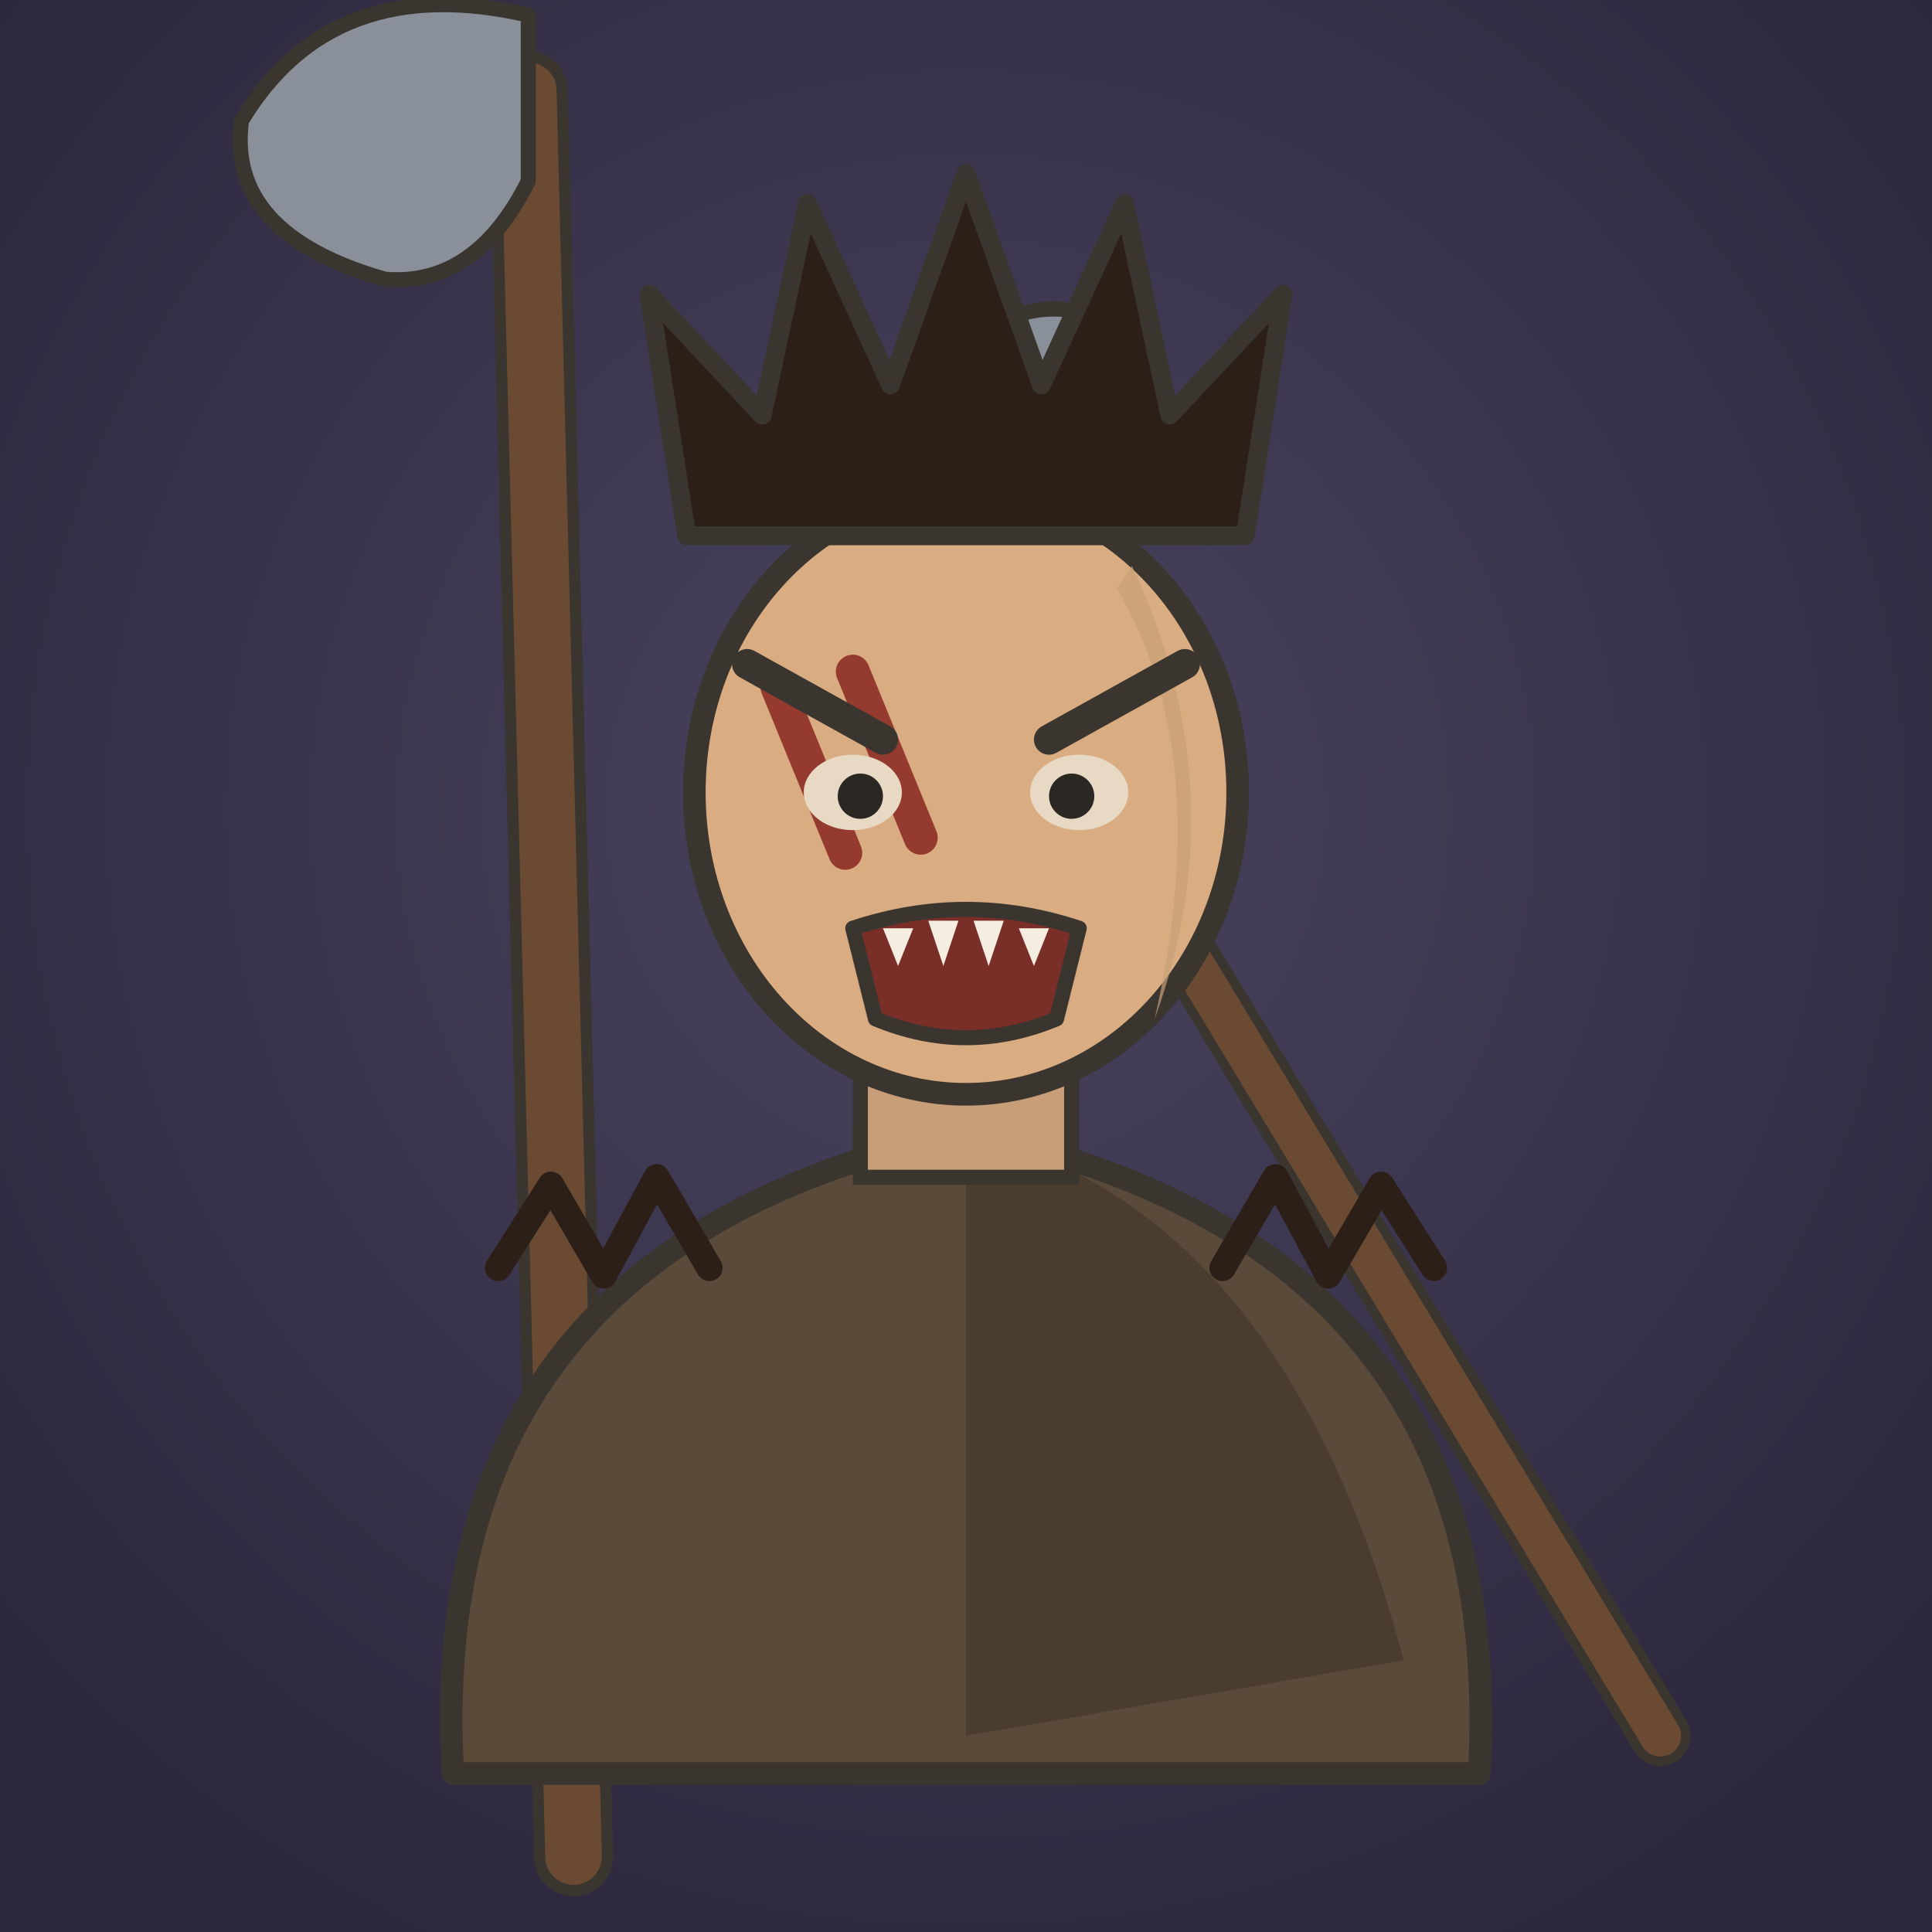
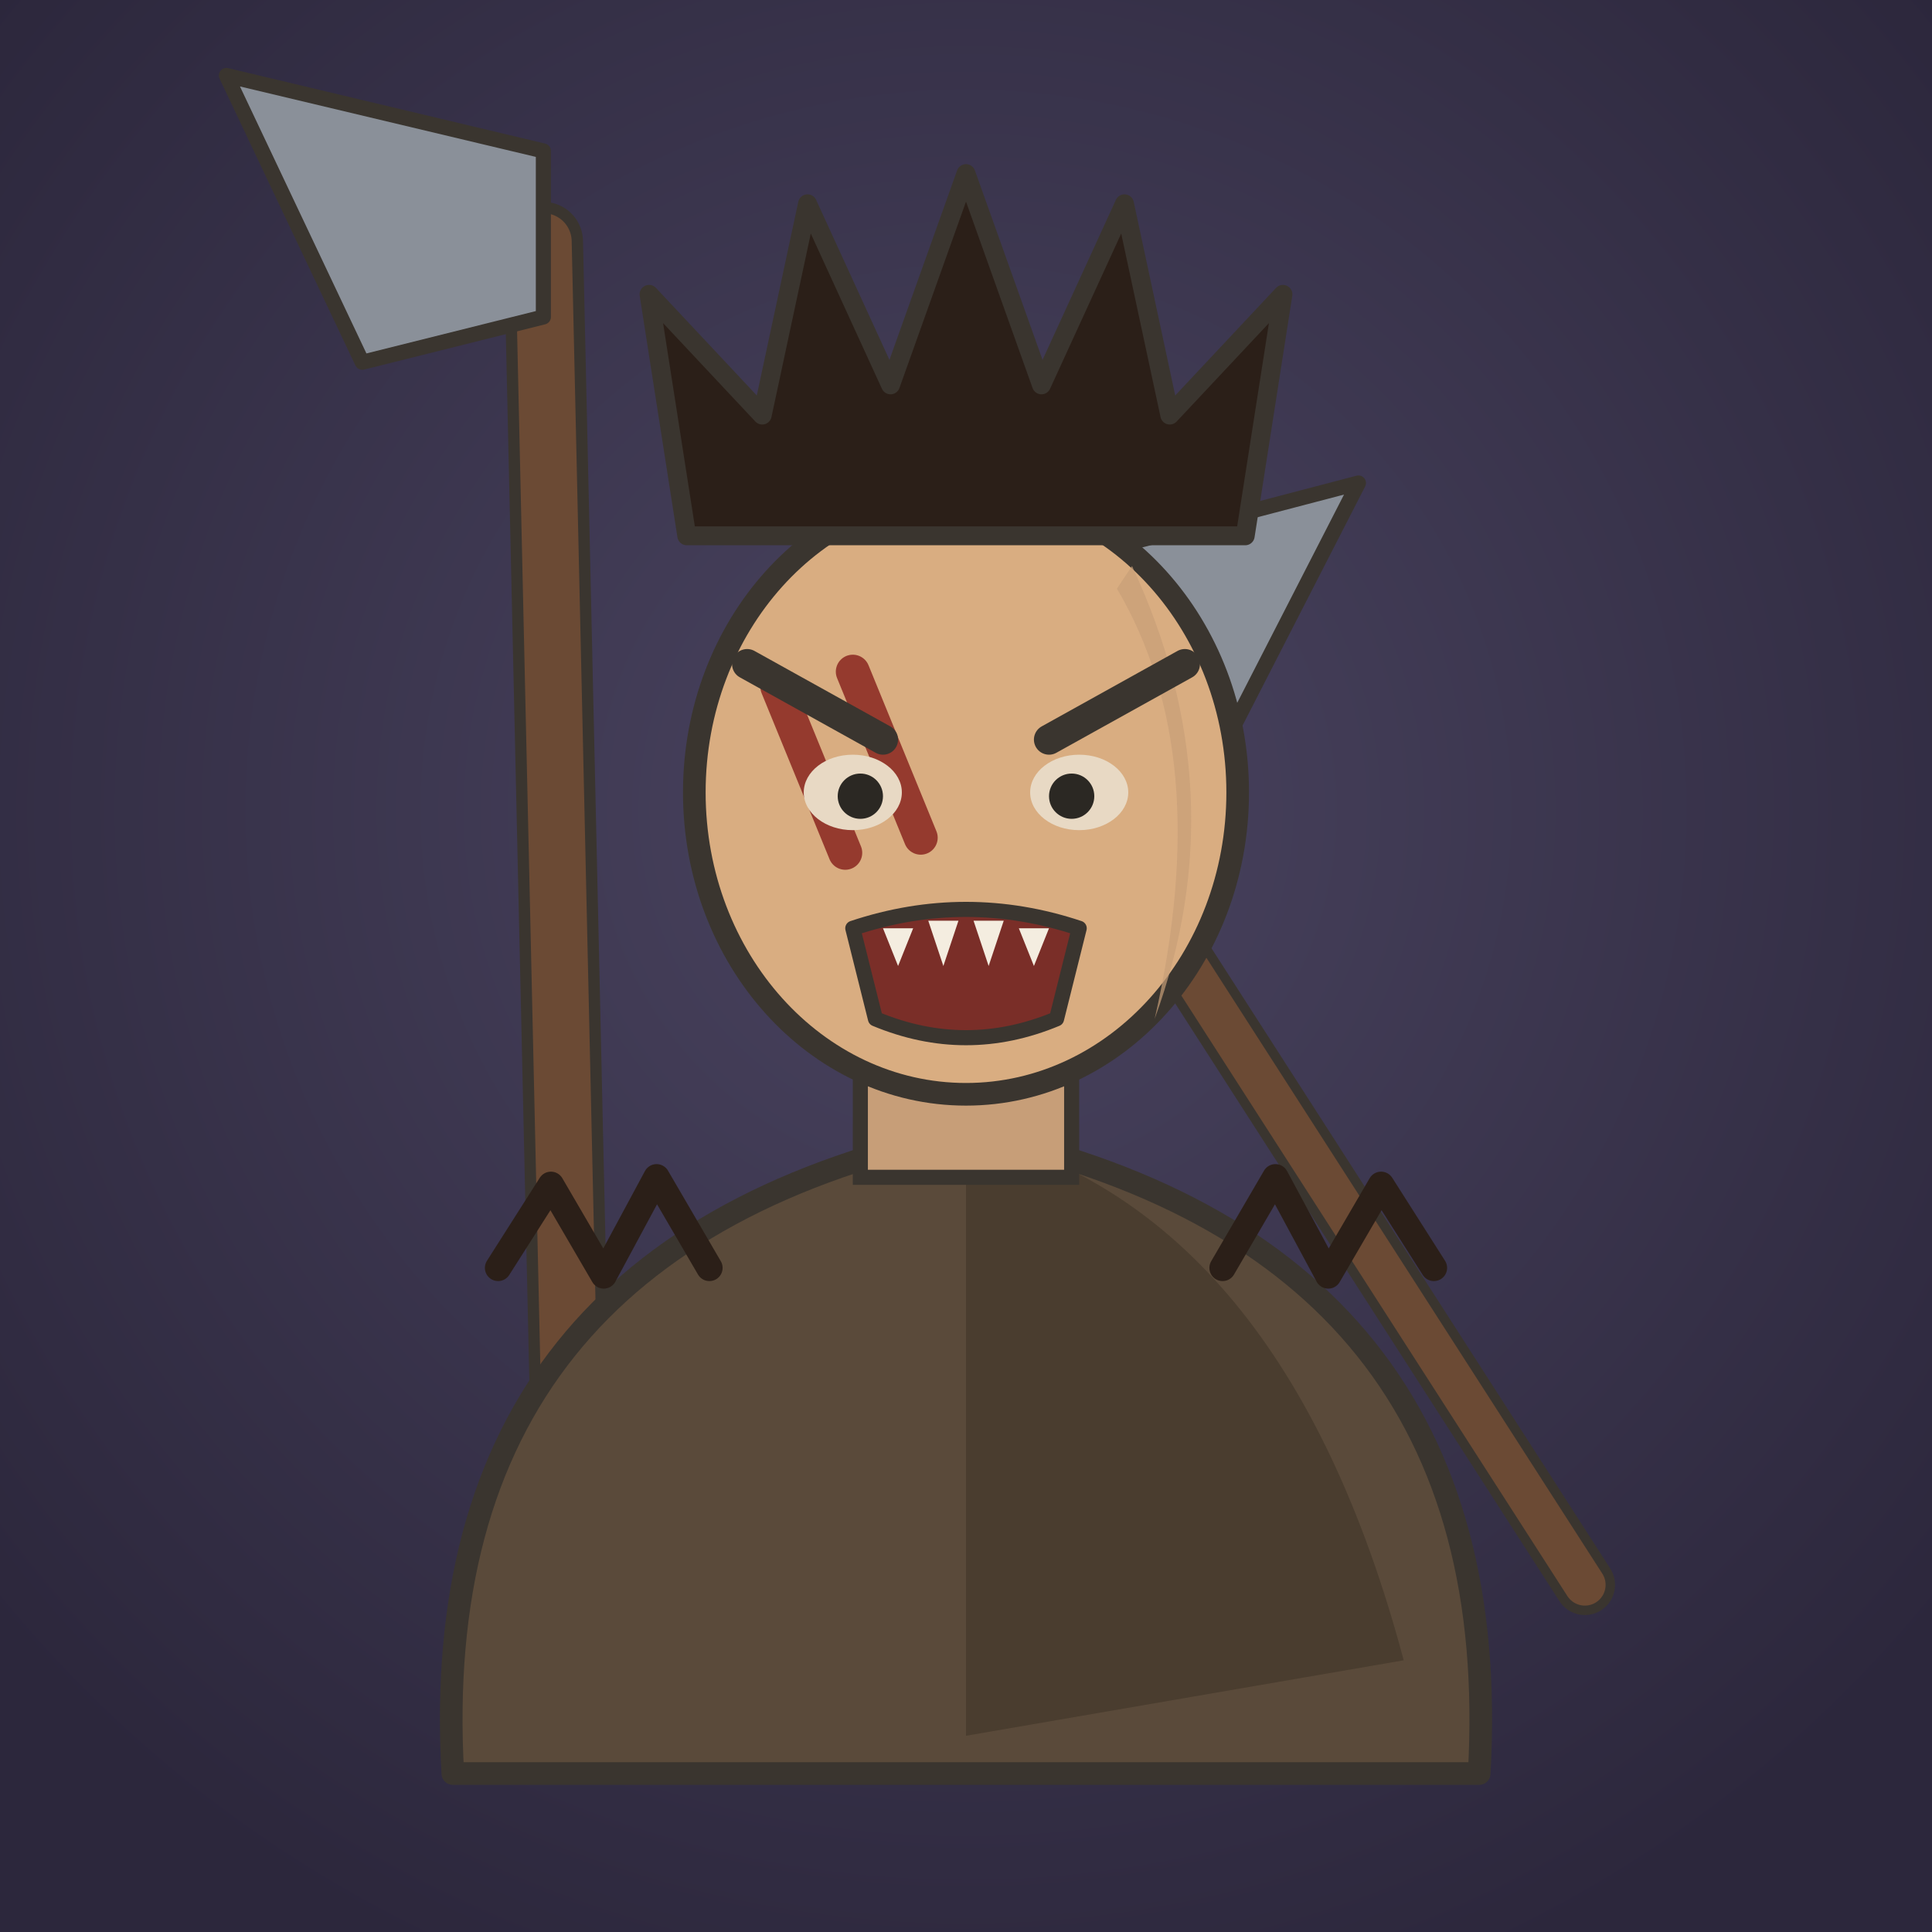
<svg xmlns="http://www.w3.org/2000/svg" viewBox="0 0 512 512" width="512" height="512">
  <defs>
    <radialGradient id="backdrop" cx="50%" cy="42%" r="65%">
      <stop offset="0%" stop-color="#4a4460" />
      <stop offset="100%" stop-color="#2c273c" />
    </radialGradient>
  </defs>
  <rect x="0" y="0" width="512" height="512" fill="url(#backdrop)" />
-   <line x1="152" y1="492" x2="140" y2="24" stroke="#3a352f" stroke-width="21" stroke-linecap="round" />
-   <line x1="152" y1="492" x2="140" y2="24" stroke="#6b4a34" stroke-width="15" stroke-linecap="round" />
-   <path d="M140,48 L140,4 Q88,-8 64,32 Q60,62 102,74 Q126,76 140,48 Z" fill="#8a9099" stroke="#3a352f" stroke-width="4" stroke-linejoin="round" />
-   <line x1="440" y1="460" x2="256" y2="156" stroke="#3a352f" stroke-width="16" stroke-linecap="round" />
-   <line x1="440" y1="460" x2="256" y2="156" stroke="#6b4a34" stroke-width="11" stroke-linecap="round" />
-   <path d="M256,156 L292,140 Q316,102 282,82 Q256,80 246,116 Q240,142 256,156 Z" fill="#8a9099" stroke="#3a352f" stroke-width="4" stroke-linejoin="round" />
+   <line x1="152" y1="420" x2="144" y2="64" stroke="#3a352f" stroke-width="21" stroke-linecap="round" />
+   <line x1="152" y1="420" x2="144" y2="64" stroke="#6b4a34" stroke-width="15" stroke-linecap="round" />
+   <polygon points="144,84 144,40 60,20 96,96" fill="#8a9099" stroke="#3a352f" stroke-width="4" stroke-linejoin="round" />
+   <line x1="420" y1="420" x2="276" y2="196" stroke="#3a352f" stroke-width="16" stroke-linecap="round" />
+   <line x1="420" y1="420" x2="276" y2="196" stroke="#6b4a34" stroke-width="11" stroke-linecap="round" />
+   <polygon points="276,196 276,150 360,128 320,206" fill="#8a9099" stroke="#3a352f" stroke-width="4" stroke-linejoin="round" />
  <path d="M120,470 Q112,330 256,300 Q400,330 392,470 Z" fill="#5a4a3a" stroke="#3a352f" stroke-width="6" stroke-linejoin="round" />
  <path d="M256,300 Q340,320 372,440 L256,460 Z" fill="#463a2c" opacity="0.8" />
  <path d="M132,336 L146,314 L160,338 L174,312 L188,336" fill="none" stroke="#2b1f18" stroke-width="7" stroke-linecap="round" stroke-linejoin="round" />
  <path d="M324,336 L338,312 L352,338 L366,314 L380,336" fill="none" stroke="#2b1f18" stroke-width="7" stroke-linecap="round" stroke-linejoin="round" />
  <rect x="228" y="266" width="56" height="46" fill="#c79e78" stroke="#3a352f" stroke-width="4" />
  <ellipse cx="256" cy="210" rx="72" ry="80" fill="#d9ad81" stroke="#3a352f" stroke-width="6" />
  <path d="M300,150 Q328,210 306,270 Q322,200 296,156 Z" fill="#c79e78" opacity="0.7" />
  <path d="M206,182 L224,226" stroke="#8a2620" stroke-width="9" stroke-linecap="round" opacity="0.85" />
  <path d="M226,178 L244,222" stroke="#8a2620" stroke-width="9" stroke-linecap="round" opacity="0.85" />
  <path d="M182,142 L172,78 L202,110 L214,54 L236,102 L256,46 L276,102 L298,54 L310,110 L340,78 L330,142 Z" fill="#2b1f18" stroke="#3a352f" stroke-width="5" stroke-linejoin="round" />
  <ellipse cx="226" cy="210" rx="13" ry="10" fill="#e8d9c4" />
  <ellipse cx="286" cy="210" rx="13" ry="10" fill="#e8d9c4" />
  <circle cx="228" cy="211" r="6" fill="#2b2823" />
  <circle cx="284" cy="211" r="6" fill="#2b2823" />
  <path d="M198,176 L234,196" fill="none" stroke="#3a352f" stroke-width="8" stroke-linecap="round" />
  <path d="M278,196 L314,176" fill="none" stroke="#3a352f" stroke-width="8" stroke-linecap="round" />
  <path d="M226,246 Q256,236 286,246 L280,270 Q256,280 232,270 Z" fill="#7a2e28" stroke="#3a352f" stroke-width="4" stroke-linejoin="round" />
  <g fill="#f4ede0">
    <polygon points="234,246 242,246 238,256" />
    <polygon points="246,244 254,244 250,256" />
    <polygon points="258,244 266,244 262,256" />
    <polygon points="270,246 278,246 274,256" />
  </g>
</svg>
